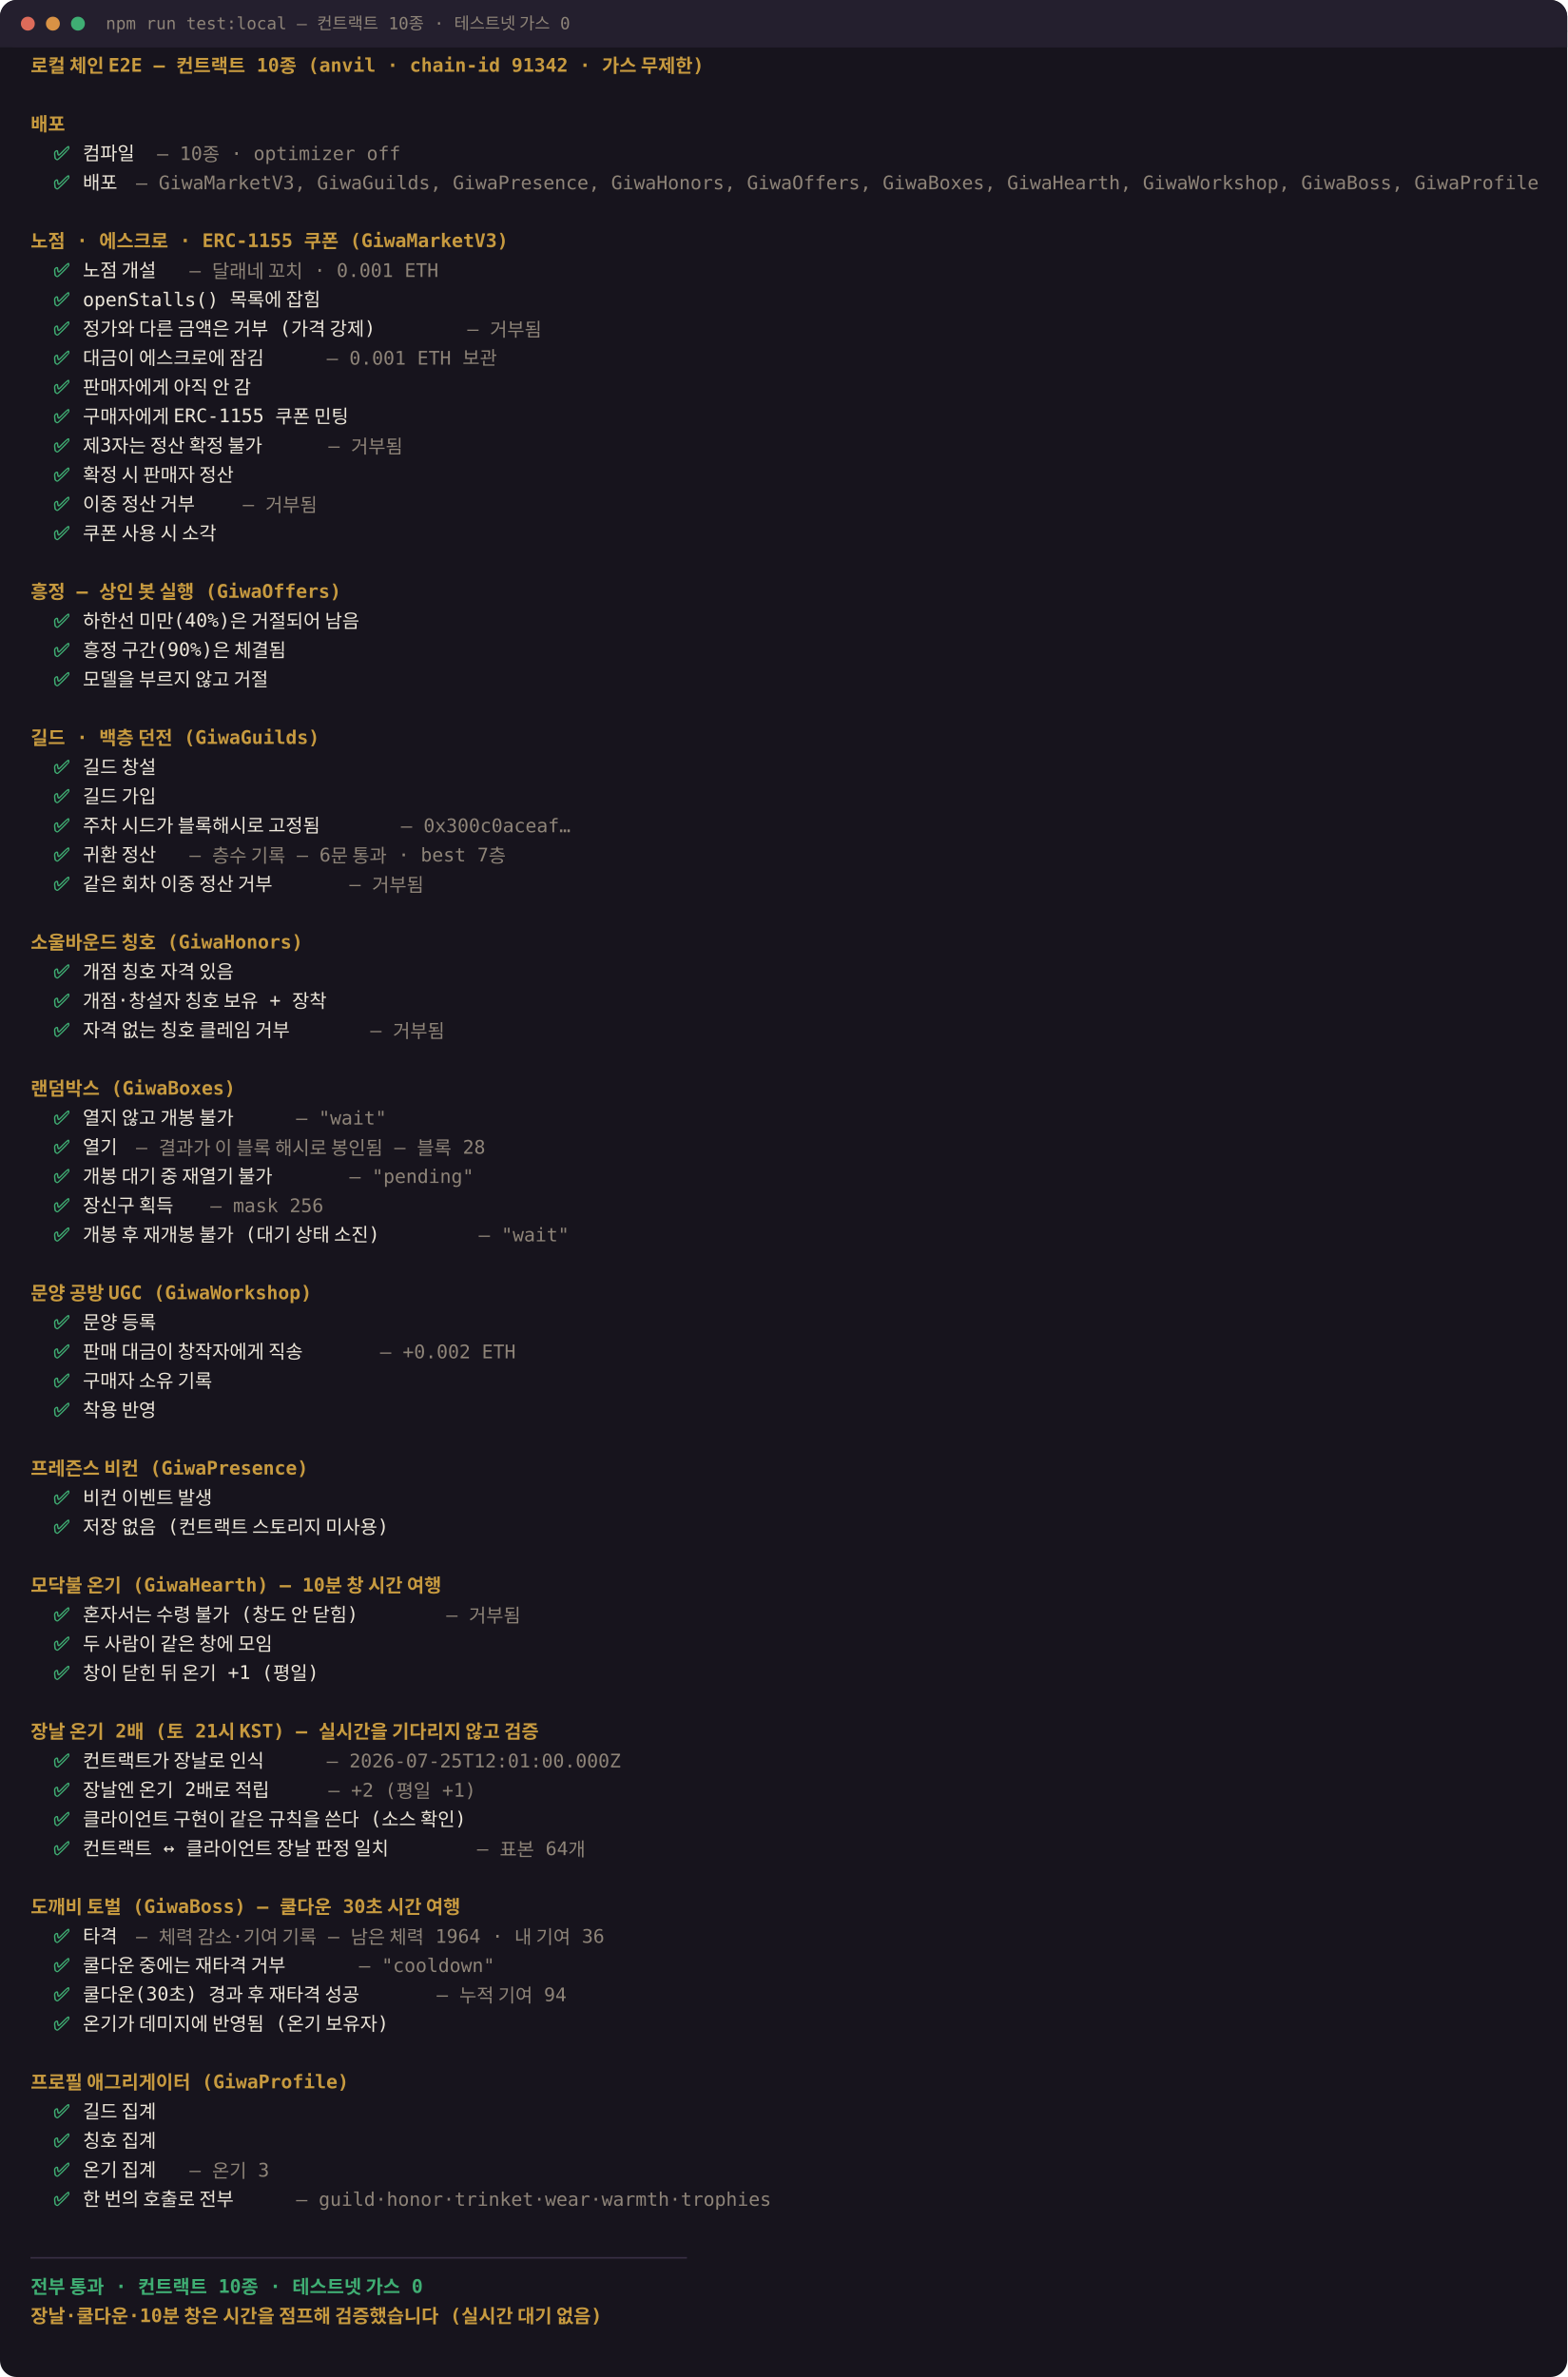
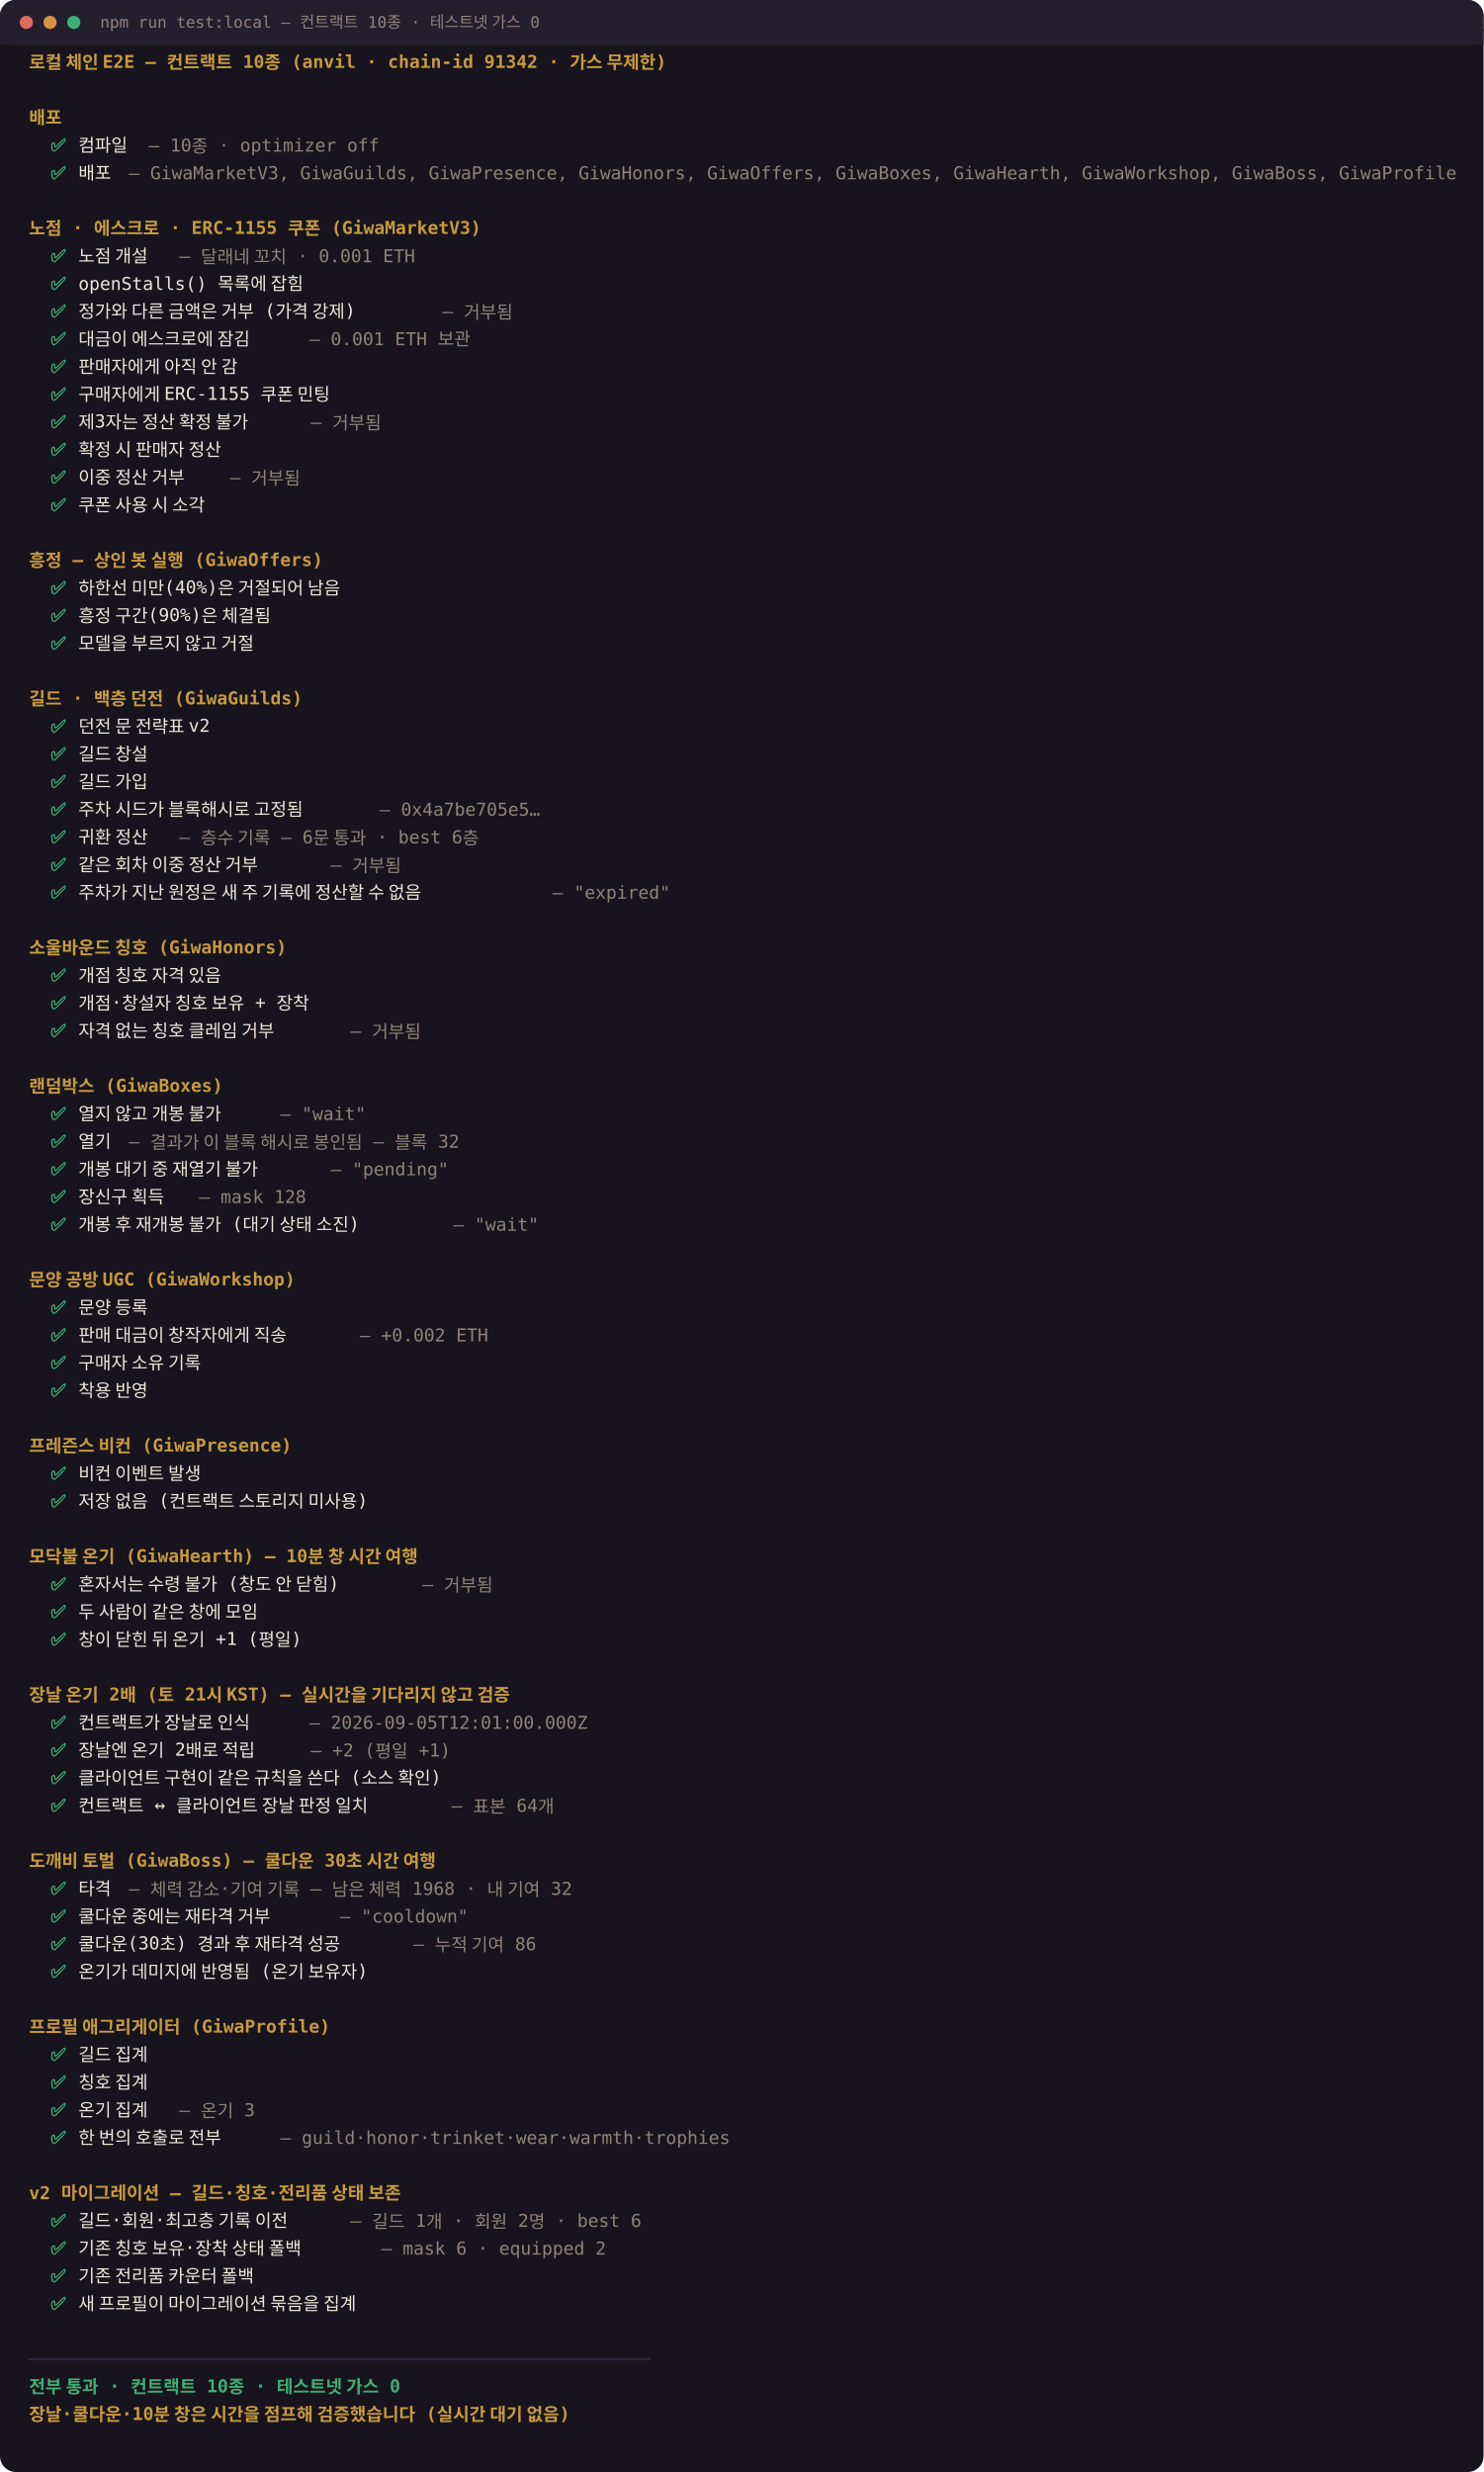
- <svg xmlns="http://www.w3.org/2000/svg" width="1126" height="1708" viewBox="0 0 1126 1708" role="img" aria-label="npm run test:local — 컨트랙트 10종 · 테스트넷 가스 0 실행 결과">
-   <rect width="1126" height="1708" rx="12" fill="#17141D" />
+ <svg xmlns="http://www.w3.org/2000/svg" width="1126" height="1876" viewBox="0 0 1126 1876" role="img" aria-label="npm run test:local — 컨트랙트 10종 · 테스트넷 가스 0 실행 결과">
+   <rect width="1126" height="1876" rx="12" fill="#17141D" />
  <rect width="1126" height="34" rx="12" fill="#241F2E" />
  <rect y="22" width="1126" height="12" fill="#241F2E" />
  <circle cx="20" cy="17" r="5" fill="#DD6B5A" />
  <circle cx="38" cy="17" r="5" fill="#D99245" />
  <circle cx="56" cy="17" r="5" fill="#3FAE73" />
  <g font-family="D2Coding, 'JetBrains Mono', Consolas, 'SFMono-Regular', 'Noto Sans KR', monospace" font-size="12">
    <text x="76" y="21" fill="#8E8478">npm run test:local — 컨트랙트 10종 · 테스트넷 가스 0</text>
  </g>
  <g font-family="D2Coding, 'JetBrains Mono', Consolas, 'SFMono-Regular', 'Noto Sans KR', monospace" font-size="13.5" xml:space="preserve">
    <text x="22.0" y="52" fill="#C79A3F" font-weight="600">로컬 체인 E2E — 컨트랙트 10종 (anvil · chain-id 91342 · 가스 무제한)</text>
    <text x="22.0" y="73" fill="#B4A99A" />
    <text x="22.0" y="94" fill="#C79A3F" font-weight="600">배포</text>
    <text x="38.3" y="115" fill="#3FAE73" font-weight="700">✅</text>
    <text x="59.5" y="115" fill="#EDE7DA">컴파일</text>
    <text x="104.7" y="115" fill="#8E8478"> — 10종 · optimizer off</text>
    <text x="38.3" y="136" fill="#3FAE73" font-weight="700">✅</text>
    <text x="59.5" y="136" fill="#EDE7DA">배포</text>
    <text x="89.6" y="136" fill="#8E8478"> — GiwaMarketV3, GiwaGuilds, GiwaPresence, GiwaHonors, GiwaOffers, GiwaBoxes, GiwaHearth, GiwaWorkshop, GiwaBoss, GiwaProfile</text>
    <text x="22.0" y="157" fill="#B4A99A" />
    <text x="22.0" y="178" fill="#C79A3F" font-weight="600">노점 · 에스크로 · ERC-1155 쿠폰 (GiwaMarketV3)</text>
    <text x="38.3" y="199" fill="#3FAE73" font-weight="700">✅</text>
    <text x="59.5" y="199" fill="#EDE7DA">노점 개설</text>
    <text x="128.0" y="199" fill="#8E8478"> — 달래네 꼬치 · 0.001 ETH</text>
    <text x="38.3" y="220" fill="#3FAE73" font-weight="700">✅</text>
    <text x="59.5" y="220" fill="#EDE7DA">openStalls() 목록에 잡힘</text>
    <text x="38.3" y="241" fill="#3FAE73" font-weight="700">✅</text>
    <text x="59.5" y="241" fill="#EDE7DA">정가와 다른 금액은 거부 (가격 강제)</text>
    <text x="327.6" y="241" fill="#8E8478"> — 거부됨</text>
    <text x="38.3" y="262" fill="#3FAE73" font-weight="700">✅</text>
    <text x="59.5" y="262" fill="#EDE7DA">대금이 에스크로에 잠김</text>
    <text x="226.6" y="262" fill="#8E8478"> — 0.001 ETH 보관</text>
    <text x="38.3" y="283" fill="#3FAE73" font-weight="700">✅</text>
    <text x="59.5" y="283" fill="#EDE7DA">판매자에게 아직 안 감</text>
    <text x="38.3" y="304" fill="#3FAE73" font-weight="700">✅</text>
    <text x="59.5" y="304" fill="#EDE7DA">구매자에게 ERC-1155 쿠폰 민팅</text>
    <text x="38.3" y="325" fill="#3FAE73" font-weight="700">✅</text>
    <text x="59.5" y="325" fill="#EDE7DA">제3자는 정산 확정 불가</text>
    <text x="227.8" y="325" fill="#8E8478"> — 거부됨</text>
    <text x="38.3" y="346" fill="#3FAE73" font-weight="700">✅</text>
    <text x="59.5" y="346" fill="#EDE7DA">확정 시 판매자 정산</text>
    <text x="38.3" y="367" fill="#3FAE73" font-weight="700">✅</text>
    <text x="59.5" y="367" fill="#EDE7DA">이중 정산 거부</text>
    <text x="166.3" y="367" fill="#8E8478"> — 거부됨</text>
    <text x="38.3" y="388" fill="#3FAE73" font-weight="700">✅</text>
    <text x="59.5" y="388" fill="#EDE7DA">쿠폰 사용 시 소각</text>
    <text x="22.0" y="409" fill="#B4A99A" />
    <text x="22.0" y="430" fill="#C79A3F" font-weight="600">흥정 — 상인 봇 실행 (GiwaOffers)</text>
    <text x="38.3" y="451" fill="#3FAE73" font-weight="700">✅</text>
    <text x="59.5" y="451" fill="#EDE7DA">하한선 미만(40%)은 거절되어 남음</text>
    <text x="38.3" y="472" fill="#3FAE73" font-weight="700">✅</text>
    <text x="59.5" y="472" fill="#EDE7DA">흥정 구간(90%)은 체결됨</text>
    <text x="38.3" y="493" fill="#3FAE73" font-weight="700">✅</text>
    <text x="59.5" y="493" fill="#EDE7DA">모델을 부르지 않고 거절</text>
    <text x="22.0" y="514" fill="#B4A99A" />
    <text x="22.0" y="535" fill="#C79A3F" font-weight="600">길드 · 백층 던전 (GiwaGuilds)</text>
    <text x="38.3" y="556" fill="#3FAE73" font-weight="700">✅</text>
-     <text x="59.5" y="556" fill="#EDE7DA">길드 창설</text>
+     <text x="59.5" y="556" fill="#EDE7DA">던전 문 전략표 v2</text>
    <text x="38.3" y="577" fill="#3FAE73" font-weight="700">✅</text>
-     <text x="59.5" y="577" fill="#EDE7DA">길드 가입</text>
+     <text x="59.5" y="577" fill="#EDE7DA">길드 창설</text>
    <text x="38.3" y="598" fill="#3FAE73" font-weight="700">✅</text>
-     <text x="59.5" y="598" fill="#EDE7DA">주차 시드가 블록해시로 고정됨</text>
-     <text x="279.9" y="598" fill="#8E8478"> — 0x300c0aceaf…</text>
+     <text x="59.5" y="598" fill="#EDE7DA">길드 가입</text>
    <text x="38.3" y="619" fill="#3FAE73" font-weight="700">✅</text>
-     <text x="59.5" y="619" fill="#EDE7DA">귀환 정산</text>
-     <text x="128.0" y="619" fill="#8E8478"> — 층수 기록 — 6문 통과 · best 7층</text>
+     <text x="59.5" y="619" fill="#EDE7DA">주차 시드가 블록해시로 고정됨</text>
+     <text x="279.9" y="619" fill="#8E8478"> — 0x4a7be705e5…</text>
    <text x="38.3" y="640" fill="#3FAE73" font-weight="700">✅</text>
-     <text x="59.5" y="640" fill="#EDE7DA">같은 회차 이중 정산 거부</text>
-     <text x="242.9" y="640" fill="#8E8478"> — 거부됨</text>
-     <text x="22.0" y="661" fill="#B4A99A" />
-     <text x="22.0" y="682" fill="#C79A3F" font-weight="600">소울바운드 칭호 (GiwaHonors)</text>
-     <text x="38.3" y="703" fill="#3FAE73" font-weight="700">✅</text>
-     <text x="59.5" y="703" fill="#EDE7DA">개점 칭호 자격 있음</text>
-     <text x="38.3" y="724" fill="#3FAE73" font-weight="700">✅</text>
-     <text x="59.5" y="724" fill="#EDE7DA">개점·창설자 칭호 보유 + 장착</text>
+     <text x="59.5" y="640" fill="#EDE7DA">귀환 정산</text>
+     <text x="128.0" y="640" fill="#8E8478"> — 층수 기록 — 6문 통과 · best 6층</text>
+     <text x="38.3" y="661" fill="#3FAE73" font-weight="700">✅</text>
+     <text x="59.5" y="661" fill="#EDE7DA">같은 회차 이중 정산 거부</text>
+     <text x="242.9" y="661" fill="#8E8478"> — 거부됨</text>
+     <text x="38.3" y="682" fill="#3FAE73" font-weight="700">✅</text>
+     <text x="59.5" y="682" fill="#EDE7DA">주차가 지난 원정은 새 주 기록에 정산할 수 없음</text>
+     <text x="411.2" y="682" fill="#8E8478"> — "expired"</text>
+     <text x="22.0" y="703" fill="#B4A99A" />
+     <text x="22.0" y="724" fill="#C79A3F" font-weight="600">소울바운드 칭호 (GiwaHonors)</text>
    <text x="38.3" y="745" fill="#3FAE73" font-weight="700">✅</text>
-     <text x="59.5" y="745" fill="#EDE7DA">자격 없는 칭호 클레임 거부</text>
-     <text x="257.9" y="745" fill="#8E8478"> — 거부됨</text>
-     <text x="22.0" y="766" fill="#B4A99A" />
-     <text x="22.0" y="787" fill="#C79A3F" font-weight="600">랜덤박스 (GiwaBoxes)</text>
-     <text x="38.3" y="808" fill="#3FAE73" font-weight="700">✅</text>
-     <text x="59.5" y="808" fill="#EDE7DA">열지 않고 개봉 불가</text>
-     <text x="204.6" y="808" fill="#8E8478"> — "wait"</text>
-     <text x="38.3" y="829" fill="#3FAE73" font-weight="700">✅</text>
-     <text x="59.5" y="829" fill="#EDE7DA">열기</text>
-     <text x="89.6" y="829" fill="#8E8478"> — 결과가 이 블록 해시로 봉인됨 — 블록 28</text>
+     <text x="59.5" y="745" fill="#EDE7DA">개점 칭호 자격 있음</text>
+     <text x="38.3" y="766" fill="#3FAE73" font-weight="700">✅</text>
+     <text x="59.5" y="766" fill="#EDE7DA">개점·창설자 칭호 보유 + 장착</text>
+     <text x="38.3" y="787" fill="#3FAE73" font-weight="700">✅</text>
+     <text x="59.5" y="787" fill="#EDE7DA">자격 없는 칭호 클레임 거부</text>
+     <text x="257.9" y="787" fill="#8E8478"> — 거부됨</text>
+     <text x="22.0" y="808" fill="#B4A99A" />
+     <text x="22.0" y="829" fill="#C79A3F" font-weight="600">랜덤박스 (GiwaBoxes)</text>
    <text x="38.3" y="850" fill="#3FAE73" font-weight="700">✅</text>
-     <text x="59.5" y="850" fill="#EDE7DA">개봉 대기 중 재열기 불가</text>
-     <text x="242.9" y="850" fill="#8E8478"> — "pending"</text>
+     <text x="59.5" y="850" fill="#EDE7DA">열지 않고 개봉 불가</text>
+     <text x="204.6" y="850" fill="#8E8478"> — "wait"</text>
    <text x="38.3" y="871" fill="#3FAE73" font-weight="700">✅</text>
-     <text x="59.5" y="871" fill="#EDE7DA">장신구 획득</text>
-     <text x="143.0" y="871" fill="#8E8478"> — mask 256</text>
+     <text x="59.5" y="871" fill="#EDE7DA">열기</text>
+     <text x="89.6" y="871" fill="#8E8478"> — 결과가 이 블록 해시로 봉인됨 — 블록 32</text>
    <text x="38.3" y="892" fill="#3FAE73" font-weight="700">✅</text>
-     <text x="59.5" y="892" fill="#EDE7DA">개봉 후 재개봉 불가 (대기 상태 소진)</text>
-     <text x="335.8" y="892" fill="#8E8478"> — "wait"</text>
-     <text x="22.0" y="913" fill="#B4A99A" />
-     <text x="22.0" y="934" fill="#C79A3F" font-weight="600">문양 공방 UGC (GiwaWorkshop)</text>
-     <text x="38.3" y="955" fill="#3FAE73" font-weight="700">✅</text>
-     <text x="59.5" y="955" fill="#EDE7DA">문양 등록</text>
-     <text x="38.3" y="976" fill="#3FAE73" font-weight="700">✅</text>
-     <text x="59.5" y="976" fill="#EDE7DA">판매 대금이 창작자에게 직송</text>
-     <text x="264.9" y="976" fill="#8E8478"> — +0.002 ETH</text>
+     <text x="59.5" y="892" fill="#EDE7DA">개봉 대기 중 재열기 불가</text>
+     <text x="242.9" y="892" fill="#8E8478"> — "pending"</text>
+     <text x="38.3" y="913" fill="#3FAE73" font-weight="700">✅</text>
+     <text x="59.5" y="913" fill="#EDE7DA">장신구 획득</text>
+     <text x="143.0" y="913" fill="#8E8478"> — mask 128</text>
+     <text x="38.3" y="934" fill="#3FAE73" font-weight="700">✅</text>
+     <text x="59.5" y="934" fill="#EDE7DA">개봉 후 재개봉 불가 (대기 상태 소진)</text>
+     <text x="335.8" y="934" fill="#8E8478"> — "wait"</text>
+     <text x="22.0" y="955" fill="#B4A99A" />
+     <text x="22.0" y="976" fill="#C79A3F" font-weight="600">문양 공방 UGC (GiwaWorkshop)</text>
    <text x="38.3" y="997" fill="#3FAE73" font-weight="700">✅</text>
-     <text x="59.5" y="997" fill="#EDE7DA">구매자 소유 기록</text>
+     <text x="59.5" y="997" fill="#EDE7DA">문양 등록</text>
    <text x="38.3" y="1018" fill="#3FAE73" font-weight="700">✅</text>
-     <text x="59.5" y="1018" fill="#EDE7DA">착용 반영</text>
-     <text x="22.0" y="1039" fill="#B4A99A" />
-     <text x="22.0" y="1060" fill="#C79A3F" font-weight="600">프레즌스 비컨 (GiwaPresence)</text>
-     <text x="38.3" y="1081" fill="#3FAE73" font-weight="700">✅</text>
-     <text x="59.5" y="1081" fill="#EDE7DA">비컨 이벤트 발생</text>
-     <text x="38.3" y="1102" fill="#3FAE73" font-weight="700">✅</text>
-     <text x="59.5" y="1102" fill="#EDE7DA">저장 없음 (컨트랙트 스토리지 미사용)</text>
-     <text x="22.0" y="1123" fill="#B4A99A" />
-     <text x="22.0" y="1144" fill="#C79A3F" font-weight="600">모닥불 온기 (GiwaHearth) — 10분 창 시간 여행</text>
-     <text x="38.3" y="1165" fill="#3FAE73" font-weight="700">✅</text>
-     <text x="59.5" y="1165" fill="#EDE7DA">혼자서는 수령 불가 (창도 안 닫힘)</text>
-     <text x="312.5" y="1165" fill="#8E8478"> — 거부됨</text>
-     <text x="38.3" y="1186" fill="#3FAE73" font-weight="700">✅</text>
-     <text x="59.5" y="1186" fill="#EDE7DA">두 사람이 같은 창에 모임</text>
+     <text x="59.5" y="1018" fill="#EDE7DA">판매 대금이 창작자에게 직송</text>
+     <text x="264.9" y="1018" fill="#8E8478"> — +0.002 ETH</text>
+     <text x="38.3" y="1039" fill="#3FAE73" font-weight="700">✅</text>
+     <text x="59.5" y="1039" fill="#EDE7DA">구매자 소유 기록</text>
+     <text x="38.3" y="1060" fill="#3FAE73" font-weight="700">✅</text>
+     <text x="59.5" y="1060" fill="#EDE7DA">착용 반영</text>
+     <text x="22.0" y="1081" fill="#B4A99A" />
+     <text x="22.0" y="1102" fill="#C79A3F" font-weight="600">프레즌스 비컨 (GiwaPresence)</text>
+     <text x="38.3" y="1123" fill="#3FAE73" font-weight="700">✅</text>
+     <text x="59.5" y="1123" fill="#EDE7DA">비컨 이벤트 발생</text>
+     <text x="38.3" y="1144" fill="#3FAE73" font-weight="700">✅</text>
+     <text x="59.5" y="1144" fill="#EDE7DA">저장 없음 (컨트랙트 스토리지 미사용)</text>
+     <text x="22.0" y="1165" fill="#B4A99A" />
+     <text x="22.0" y="1186" fill="#C79A3F" font-weight="600">모닥불 온기 (GiwaHearth) — 10분 창 시간 여행</text>
    <text x="38.3" y="1207" fill="#3FAE73" font-weight="700">✅</text>
-     <text x="59.5" y="1207" fill="#EDE7DA">창이 닫힌 뒤 온기 +1 (평일)</text>
-     <text x="22.0" y="1228" fill="#B4A99A" />
-     <text x="22.0" y="1249" fill="#C79A3F" font-weight="600">장날 온기 2배 (토 21시 KST) — 실시간을 기다리지 않고 검증</text>
-     <text x="38.3" y="1270" fill="#3FAE73" font-weight="700">✅</text>
-     <text x="59.5" y="1270" fill="#EDE7DA">컨트랙트가 장날로 인식</text>
-     <text x="226.6" y="1270" fill="#8E8478"> — 2026-07-25T12:01:00.000Z</text>
-     <text x="38.3" y="1291" fill="#3FAE73" font-weight="700">✅</text>
-     <text x="59.5" y="1291" fill="#EDE7DA">장날엔 온기 2배로 적립</text>
-     <text x="227.8" y="1291" fill="#8E8478"> — +2 (평일 +1)</text>
+     <text x="59.5" y="1207" fill="#EDE7DA">혼자서는 수령 불가 (창도 안 닫힘)</text>
+     <text x="312.5" y="1207" fill="#8E8478"> — 거부됨</text>
+     <text x="38.3" y="1228" fill="#3FAE73" font-weight="700">✅</text>
+     <text x="59.5" y="1228" fill="#EDE7DA">두 사람이 같은 창에 모임</text>
+     <text x="38.3" y="1249" fill="#3FAE73" font-weight="700">✅</text>
+     <text x="59.5" y="1249" fill="#EDE7DA">창이 닫힌 뒤 온기 +1 (평일)</text>
+     <text x="22.0" y="1270" fill="#B4A99A" />
+     <text x="22.0" y="1291" fill="#C79A3F" font-weight="600">장날 온기 2배 (토 21시 KST) — 실시간을 기다리지 않고 검증</text>
    <text x="38.3" y="1312" fill="#3FAE73" font-weight="700">✅</text>
-     <text x="59.5" y="1312" fill="#EDE7DA">클라이언트 구현이 같은 규칙을 쓴다 (소스 확인)</text>
+     <text x="59.5" y="1312" fill="#EDE7DA">컨트랙트가 장날로 인식</text>
+     <text x="226.6" y="1312" fill="#8E8478"> — 2026-09-05T12:01:00.000Z</text>
    <text x="38.3" y="1333" fill="#3FAE73" font-weight="700">✅</text>
-     <text x="59.5" y="1333" fill="#EDE7DA">컨트랙트 ↔ 클라이언트 장날 판정 일치</text>
-     <text x="334.6" y="1333" fill="#8E8478"> — 표본 64개</text>
-     <text x="22.0" y="1354" fill="#B4A99A" />
-     <text x="22.0" y="1375" fill="#C79A3F" font-weight="600">도깨비 토벌 (GiwaBoss) — 쿨다운 30초 시간 여행</text>
-     <text x="38.3" y="1396" fill="#3FAE73" font-weight="700">✅</text>
-     <text x="59.5" y="1396" fill="#EDE7DA">타격</text>
-     <text x="89.6" y="1396" fill="#8E8478"> — 체력 감소·기여 기록 — 남은 체력 1964 · 내 기여 36</text>
-     <text x="38.3" y="1417" fill="#3FAE73" font-weight="700">✅</text>
-     <text x="59.5" y="1417" fill="#EDE7DA">쿨다운 중에는 재타격 거부</text>
-     <text x="249.8" y="1417" fill="#8E8478"> — "cooldown"</text>
+     <text x="59.5" y="1333" fill="#EDE7DA">장날엔 온기 2배로 적립</text>
+     <text x="227.8" y="1333" fill="#8E8478"> — +2 (평일 +1)</text>
+     <text x="38.3" y="1354" fill="#3FAE73" font-weight="700">✅</text>
+     <text x="59.5" y="1354" fill="#EDE7DA">클라이언트 구현이 같은 규칙을 쓴다 (소스 확인)</text>
+     <text x="38.3" y="1375" fill="#3FAE73" font-weight="700">✅</text>
+     <text x="59.5" y="1375" fill="#EDE7DA">컨트랙트 ↔ 클라이언트 장날 판정 일치</text>
+     <text x="334.6" y="1375" fill="#8E8478"> — 표본 64개</text>
+     <text x="22.0" y="1396" fill="#B4A99A" />
+     <text x="22.0" y="1417" fill="#C79A3F" font-weight="600">도깨비 토벌 (GiwaBoss) — 쿨다운 30초 시간 여행</text>
    <text x="38.3" y="1438" fill="#3FAE73" font-weight="700">✅</text>
-     <text x="59.5" y="1438" fill="#EDE7DA">쿨다운(30초) 경과 후 재타격 성공</text>
-     <text x="305.6" y="1438" fill="#8E8478"> — 누적 기여 94</text>
+     <text x="59.5" y="1438" fill="#EDE7DA">타격</text>
+     <text x="89.6" y="1438" fill="#8E8478"> — 체력 감소·기여 기록 — 남은 체력 1968 · 내 기여 32</text>
    <text x="38.3" y="1459" fill="#3FAE73" font-weight="700">✅</text>
-     <text x="59.5" y="1459" fill="#EDE7DA">온기가 데미지에 반영됨 (온기 보유자)</text>
-     <text x="22.0" y="1480" fill="#B4A99A" />
-     <text x="22.0" y="1501" fill="#C79A3F" font-weight="600">프로필 애그리게이터 (GiwaProfile)</text>
-     <text x="38.3" y="1522" fill="#3FAE73" font-weight="700">✅</text>
-     <text x="59.5" y="1522" fill="#EDE7DA">길드 집계</text>
-     <text x="38.3" y="1543" fill="#3FAE73" font-weight="700">✅</text>
-     <text x="59.5" y="1543" fill="#EDE7DA">칭호 집계</text>
+     <text x="59.5" y="1459" fill="#EDE7DA">쿨다운 중에는 재타격 거부</text>
+     <text x="249.8" y="1459" fill="#8E8478"> — "cooldown"</text>
+     <text x="38.3" y="1480" fill="#3FAE73" font-weight="700">✅</text>
+     <text x="59.5" y="1480" fill="#EDE7DA">쿨다운(30초) 경과 후 재타격 성공</text>
+     <text x="305.6" y="1480" fill="#8E8478"> — 누적 기여 86</text>
+     <text x="38.3" y="1501" fill="#3FAE73" font-weight="700">✅</text>
+     <text x="59.5" y="1501" fill="#EDE7DA">온기가 데미지에 반영됨 (온기 보유자)</text>
+     <text x="22.0" y="1522" fill="#B4A99A" />
+     <text x="22.0" y="1543" fill="#C79A3F" font-weight="600">프로필 애그리게이터 (GiwaProfile)</text>
    <text x="38.3" y="1564" fill="#3FAE73" font-weight="700">✅</text>
-     <text x="59.5" y="1564" fill="#EDE7DA">온기 집계</text>
-     <text x="128.0" y="1564" fill="#8E8478"> — 온기 3</text>
+     <text x="59.5" y="1564" fill="#EDE7DA">길드 집계</text>
    <text x="38.3" y="1585" fill="#3FAE73" font-weight="700">✅</text>
-     <text x="59.5" y="1585" fill="#EDE7DA">한 번의 호출로 전부</text>
-     <text x="204.6" y="1585" fill="#8E8478"> — guild·honor·trinket·wear·warmth·trophies</text>
-     <text x="22.0" y="1606" fill="#B4A99A" />
-     <text x="22.0" y="1627" fill="#392F44">──────────────────────────────────────────────────────────</text>
-     <text x="22.0" y="1648" fill="#3FAE73" font-weight="700">전부 통과 · 컨트랙트 10종 · 테스트넷 가스 0</text>
-     <text x="22.0" y="1669" fill="#C79A3F" font-weight="600">장날·쿨다운·10분 창은 시간을 점프해 검증했습니다 (실시간 대기 없음)</text>
+     <text x="59.5" y="1585" fill="#EDE7DA">칭호 집계</text>
+     <text x="38.3" y="1606" fill="#3FAE73" font-weight="700">✅</text>
+     <text x="59.5" y="1606" fill="#EDE7DA">온기 집계</text>
+     <text x="128.0" y="1606" fill="#8E8478"> — 온기 3</text>
+     <text x="38.3" y="1627" fill="#3FAE73" font-weight="700">✅</text>
+     <text x="59.5" y="1627" fill="#EDE7DA">한 번의 호출로 전부</text>
+     <text x="204.6" y="1627" fill="#8E8478"> — guild·honor·trinket·wear·warmth·trophies</text>
+     <text x="22.0" y="1648" fill="#B4A99A" />
+     <text x="22.0" y="1669" fill="#C79A3F" font-weight="600">v2 마이그레이션 — 길드·칭호·전리품 상태 보존</text>
+     <text x="38.3" y="1690" fill="#3FAE73" font-weight="700">✅</text>
+     <text x="59.5" y="1690" fill="#EDE7DA">길드·회원·최고층 기록 이전</text>
+     <text x="257.9" y="1690" fill="#8E8478"> — 길드 1개 · 회원 2명 · best 6</text>
+     <text x="38.3" y="1711" fill="#3FAE73" font-weight="700">✅</text>
+     <text x="59.5" y="1711" fill="#EDE7DA">기존 칭호 보유·장착 상태 폴백</text>
+     <text x="281.2" y="1711" fill="#8E8478"> — mask 6 · equipped 2</text>
+     <text x="38.3" y="1732" fill="#3FAE73" font-weight="700">✅</text>
+     <text x="59.5" y="1732" fill="#EDE7DA">기존 전리품 카운터 폴백</text>
+     <text x="38.3" y="1753" fill="#3FAE73" font-weight="700">✅</text>
+     <text x="59.5" y="1753" fill="#EDE7DA">새 프로필이 마이그레이션 묶음을 집계</text>
+     <text x="22.0" y="1774" fill="#B4A99A" />
+     <text x="22.0" y="1795" fill="#392F44">──────────────────────────────────────────────────────────</text>
+     <text x="22.0" y="1816" fill="#3FAE73" font-weight="700">전부 통과 · 컨트랙트 10종 · 테스트넷 가스 0</text>
+     <text x="22.0" y="1837" fill="#C79A3F" font-weight="600">장날·쿨다운·10분 창은 시간을 점프해 검증했습니다 (실시간 대기 없음)</text>
  </g>
</svg>
